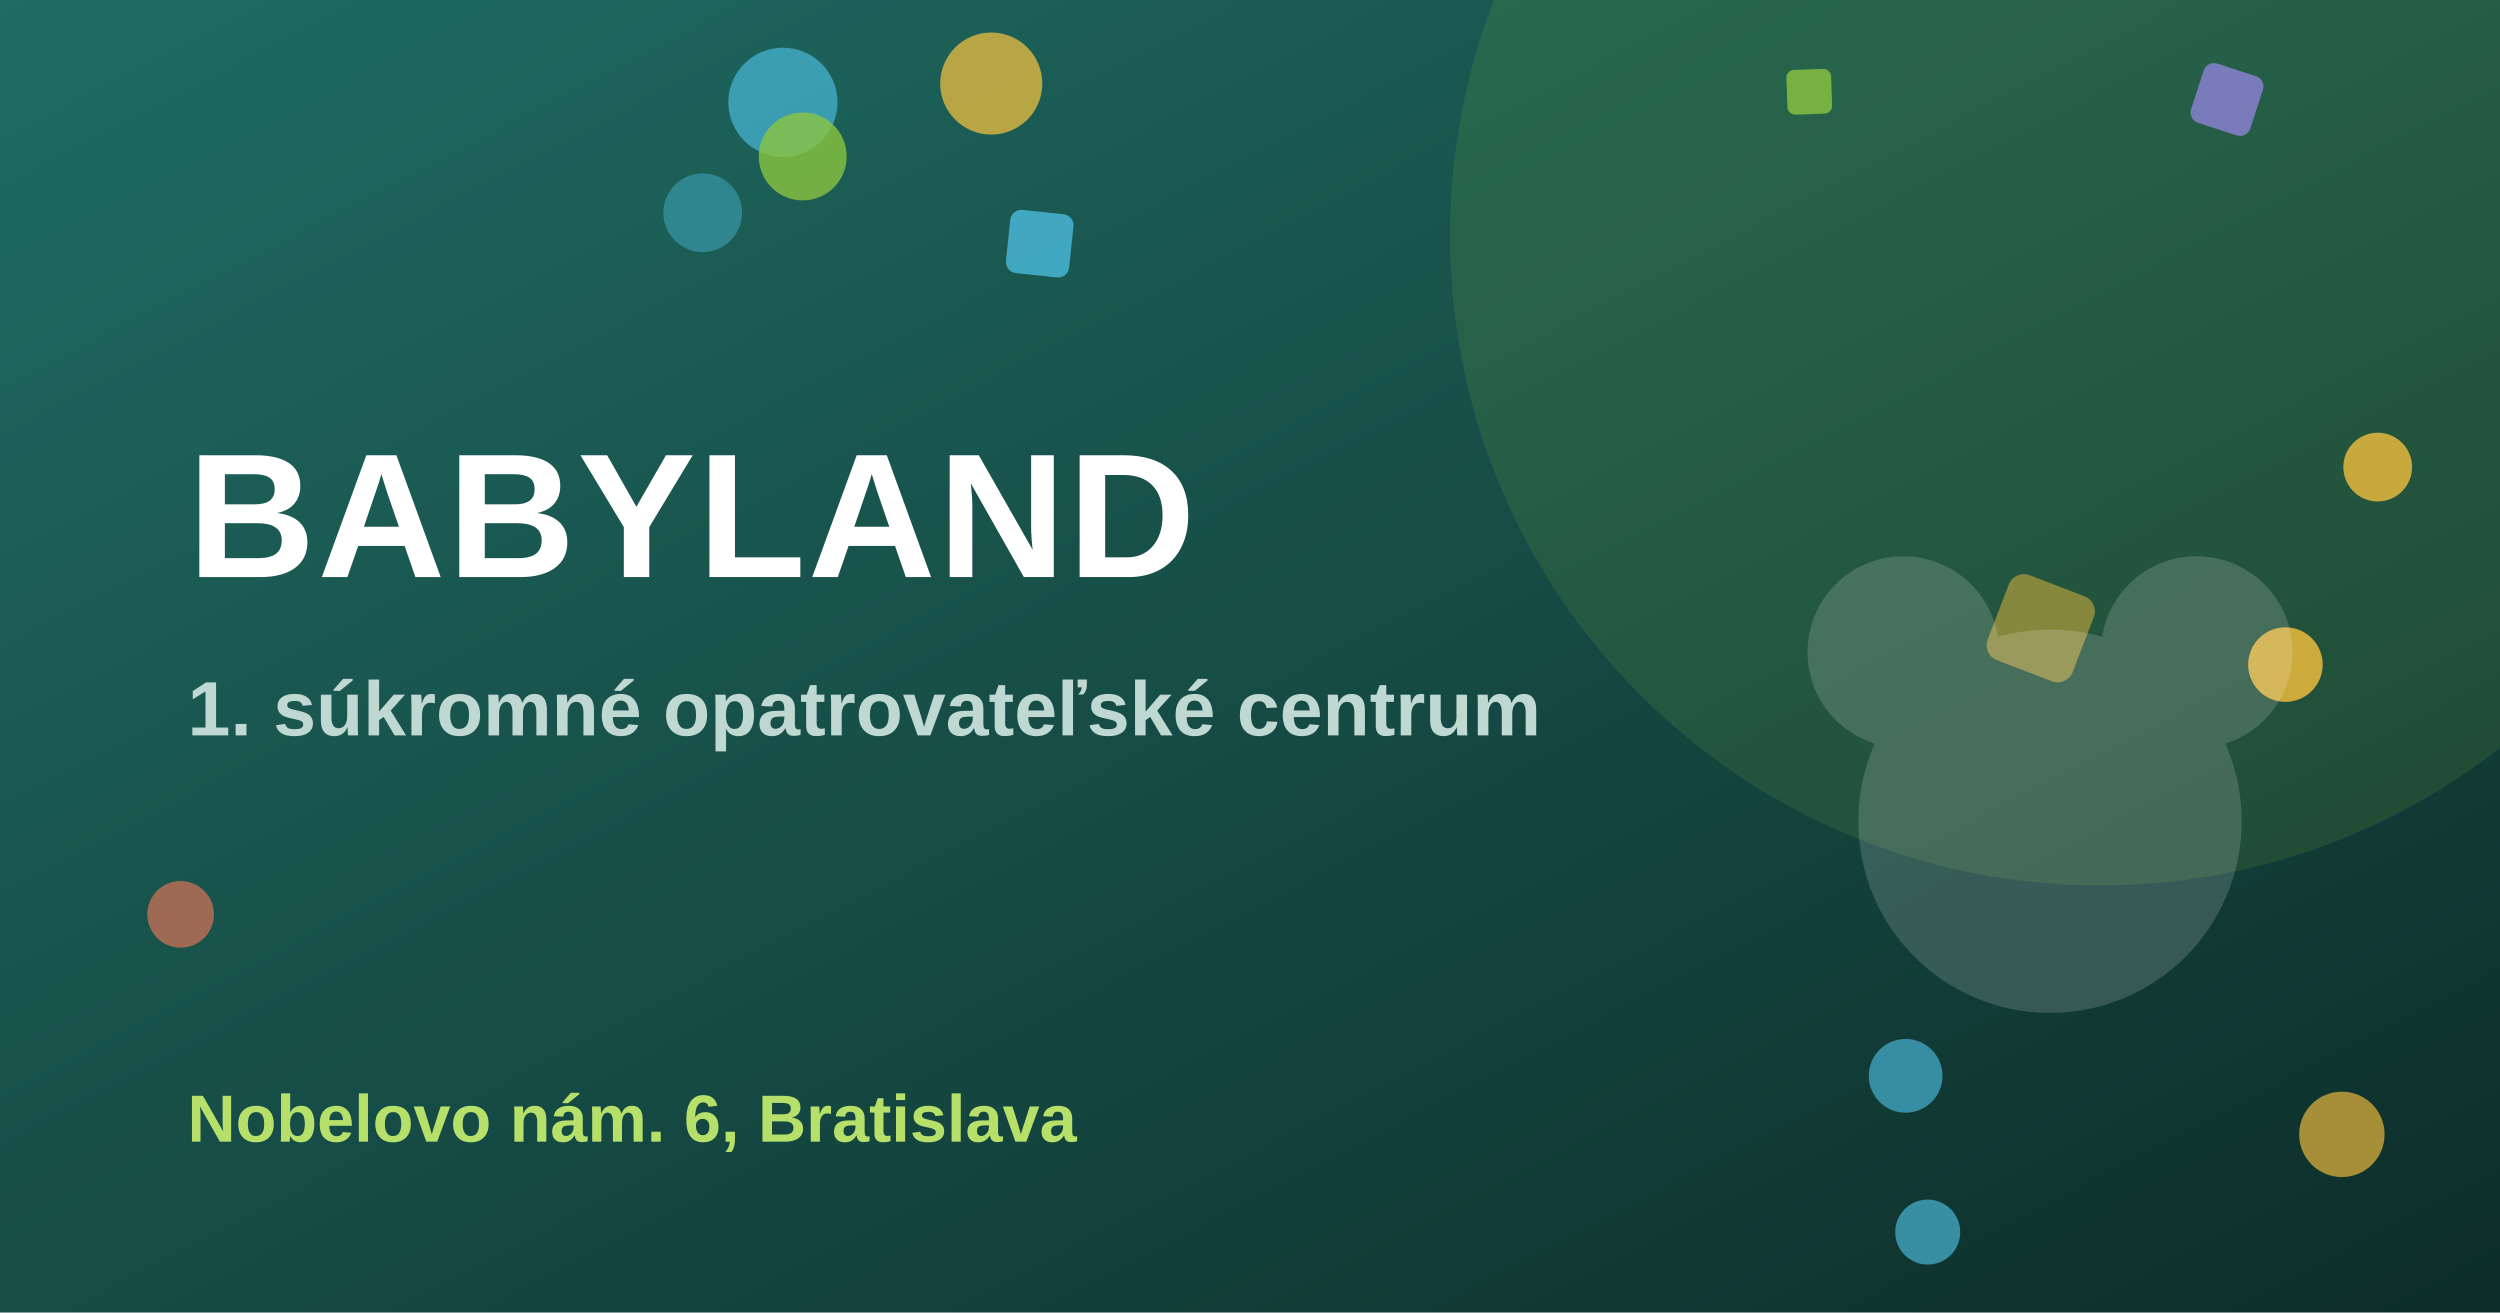
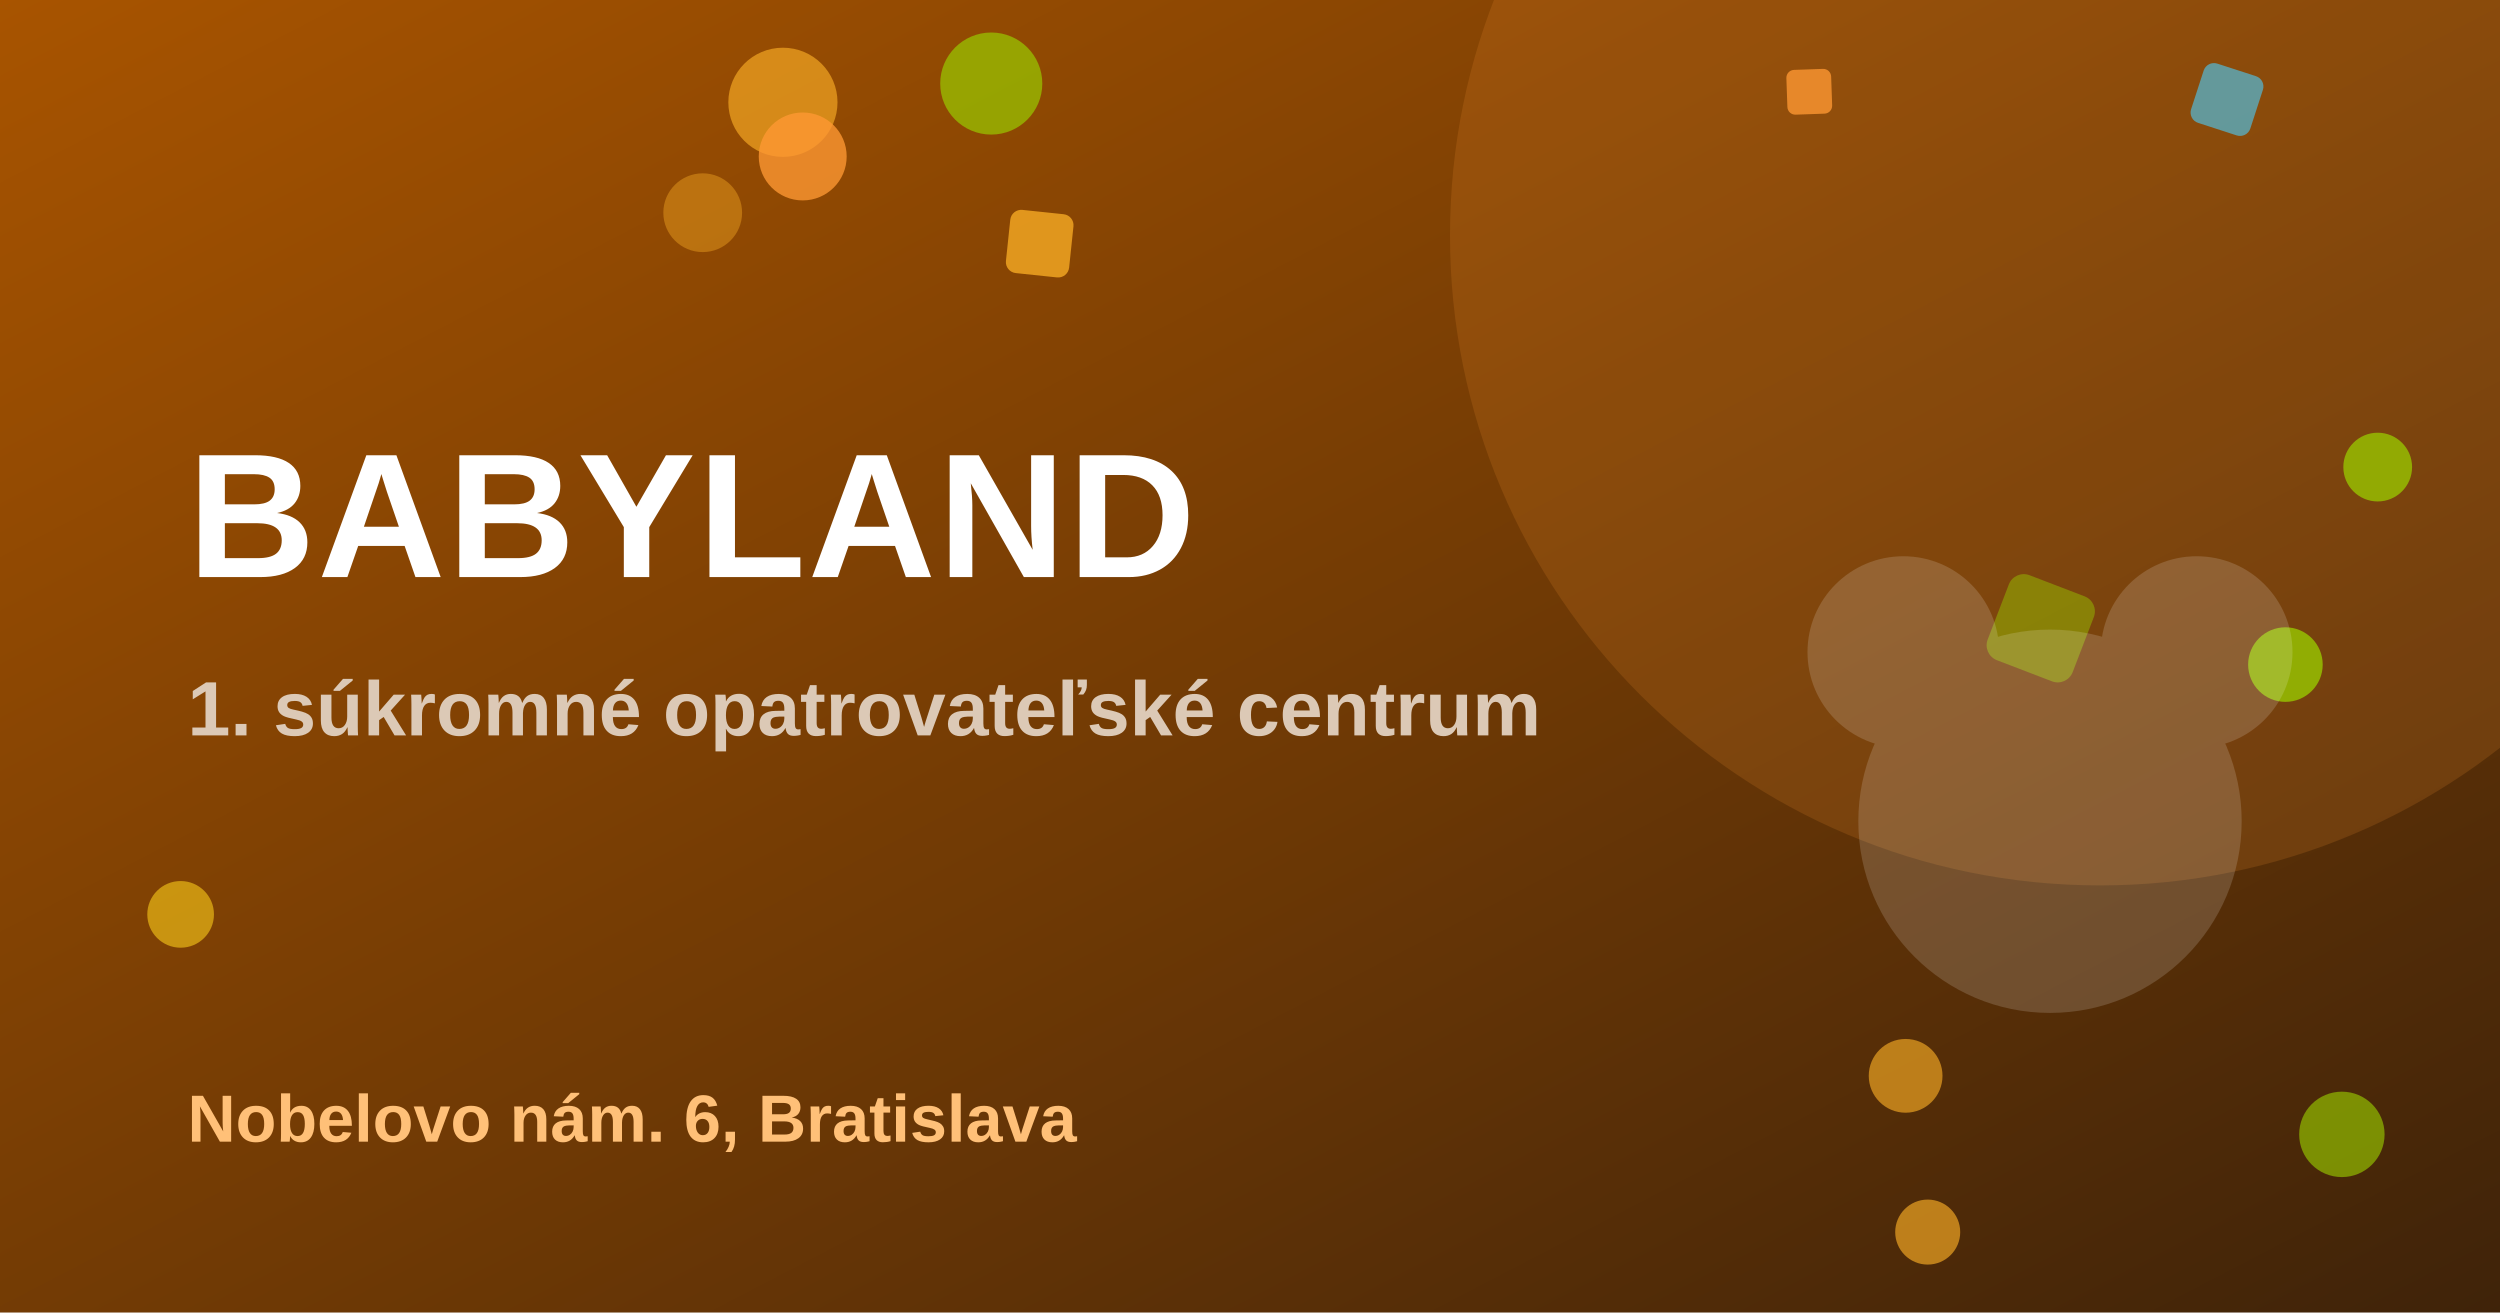
<svg xmlns="http://www.w3.org/2000/svg" viewBox="0 0 1200 630" role="img" aria-label="BABYLAND">
  <defs>
    <linearGradient id="g" x1="0" y1="0" x2="1" y2="1">
-       <stop offset="0" stop-color="#1F6C63" />
-       <stop offset="1" stop-color="#0D2D29" />
+       <stop offset="0" stop-color="#A85400" />
+       <stop offset="1" stop-color="#3F2309" />
    </linearGradient>
  </defs>
  <rect width="1200" height="630" fill="url(#g)" />
-   <circle cx="1008" cy="113" r="312" fill="#8CC63F" opacity="0.13" />
-   <rect x="957.7" y="279.7" width="43.7" height="43.7" rx="7.7" fill="#FFC53D" opacity="0.45" transform="rotate(21 979.5 301.6)" />
-   <circle cx="475.8" cy="40.1" r="24.5" fill="#FFC53D" opacity="0.69" />
-   <circle cx="375.8" cy="49.1" r="26.2" fill="#4FC3E8" opacity="0.62" />
-   <circle cx="914.7" cy="516.4" r="17.7" fill="#4FC3E8" opacity="0.61" />
-   <rect x="1054.0" y="32.8" width="29.9" height="29.9" rx="5.2" fill="#A78BFA" opacity="0.65" transform="rotate(18 1068.9 47.8)" />
-   <circle cx="1124.1" cy="544.5" r="20.5" fill="#FFC53D" opacity="0.63" />
-   <circle cx="337.3" cy="102.1" r="18.9" fill="#4FC3E8" opacity="0.39" />
-   <rect x="483.8" y="101.7" width="30.5" height="30.5" rx="5.3" fill="#4FC3E8" opacity="0.74" transform="rotate(6 499.0 117.0)" />
-   <circle cx="86.7" cy="438.9" r="16.0" fill="#FF7A59" opacity="0.58" />
-   <circle cx="385.3" cy="75.1" r="21.1" fill="#8CC63F" opacity="0.78" />
-   <circle cx="1141.3" cy="224.2" r="16.5" fill="#FFC53D" opacity="0.75" />
-   <circle cx="1097.0" cy="319.0" r="17.9" fill="#FFC53D" opacity="0.77" />
-   <circle cx="925.3" cy="591.4" r="15.6" fill="#4FC3E8" opacity="0.63" />
-   <rect x="857.7" y="33.3" width="21.5" height="21.5" rx="3.8" fill="#8CC63F" opacity="0.78" transform="rotate(-2 868.5 44.1)" />
+   <circle cx="1008" cy="113" r="312" fill="#FF9933" opacity="0.16" />
+   <rect x="957.7" y="279.7" width="43.7" height="43.7" rx="7.7" fill="#99CC00" opacity="0.45" transform="rotate(21 979.5 301.6)" />
+   <circle cx="475.8" cy="40.1" r="24.5" fill="#99CC00" opacity="0.69" />
+   <circle cx="375.8" cy="49.1" r="26.2" fill="#FFB226" opacity="0.62" />
+   <circle cx="914.7" cy="516.4" r="17.7" fill="#FFB226" opacity="0.61" />
+   <rect x="1054.0" y="32.8" width="29.9" height="29.9" rx="5.2" fill="#4FC3E8" opacity="0.65" transform="rotate(18 1068.9 47.8)" />
+   <circle cx="1124.1" cy="544.5" r="20.5" fill="#99CC00" opacity="0.63" />
+   <circle cx="337.3" cy="102.1" r="18.9" fill="#FFB226" opacity="0.39" />
+   <rect x="483.8" y="101.7" width="30.5" height="30.5" rx="5.3" fill="#FFB226" opacity="0.74" transform="rotate(6 499.0 117.0)" />
+   <circle cx="86.7" cy="438.9" r="16.0" fill="#FFD11A" opacity="0.58" />
+   <circle cx="385.3" cy="75.1" r="21.1" fill="#FF9933" opacity="0.78" />
+   <circle cx="1141.3" cy="224.2" r="16.5" fill="#99CC00" opacity="0.75" />
+   <circle cx="1097.0" cy="319.0" r="17.9" fill="#99CC00" opacity="0.77" />
+   <circle cx="925.3" cy="591.4" r="15.6" fill="#FFB226" opacity="0.63" />
+   <rect x="857.7" y="33.3" width="21.5" height="21.5" rx="3.8" fill="#FF9933" opacity="0.78" transform="rotate(-2 868.5 44.1)" />
  <g opacity="0.16" fill="#ffffff">
    <circle cx="913.6" cy="313.0" r="46.0" />
    <circle cx="1054.4" cy="313.0" r="46.0" />
    <circle cx="984.0" cy="394.2" r="92.0" />
  </g>
  <text x="90" y="277" font-family="Arial,Helvetica,sans-serif" font-size="85" font-weight="800" fill="#ffffff" letter-spacing="1">BABYLAND</text>
-   <text x="90" y="353" font-family="Arial,Helvetica,sans-serif" font-size="37" font-weight="600" fill="#BFD8D1">1. súkromné opatrovateľské centrum</text>
-   <text x="90" y="548" font-family="Arial,Helvetica,sans-serif" font-size="32" font-weight="700" fill="#B7E06B">Nobelovo nám. 6, Bratislava</text>
+   <text x="90" y="353" font-family="Arial,Helvetica,sans-serif" font-size="37" font-weight="600" fill="#DCC9B6">1. súkromné opatrovateľské centrum</text>
+   <text x="90" y="548" font-family="Arial,Helvetica,sans-serif" font-size="32" font-weight="700" fill="#FFC078">Nobelovo nám. 6, Bratislava</text>
</svg>
